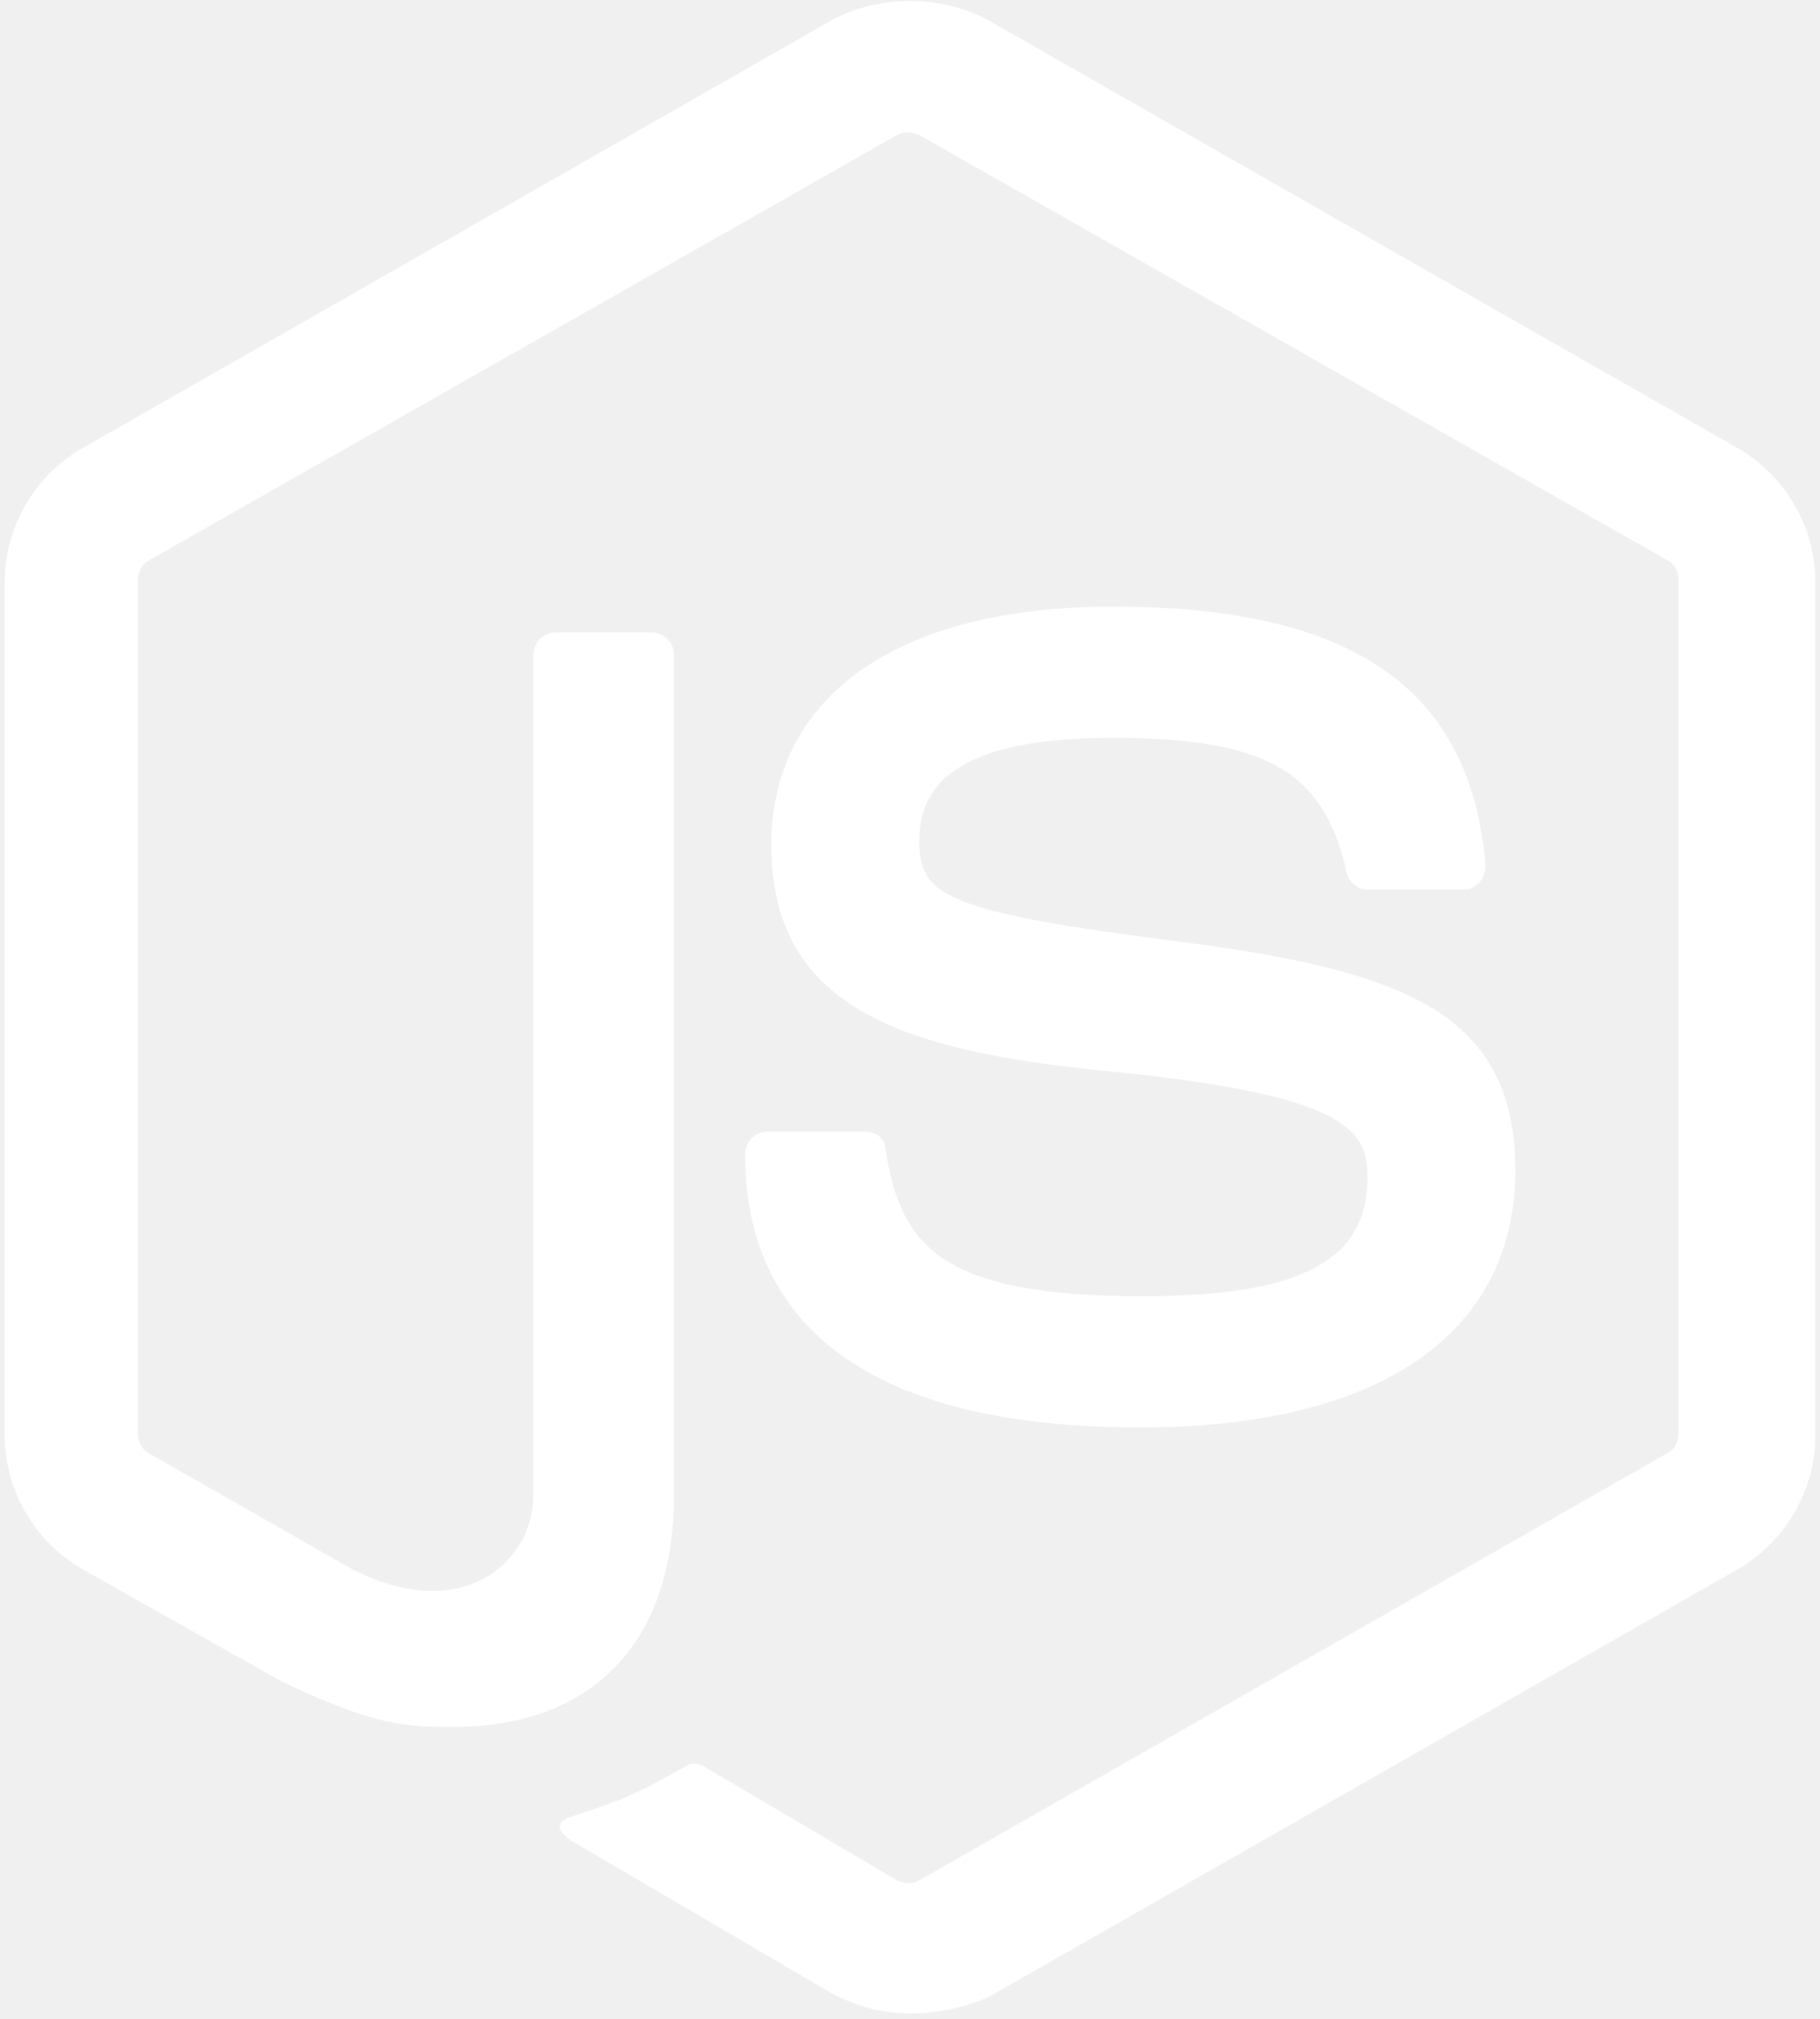
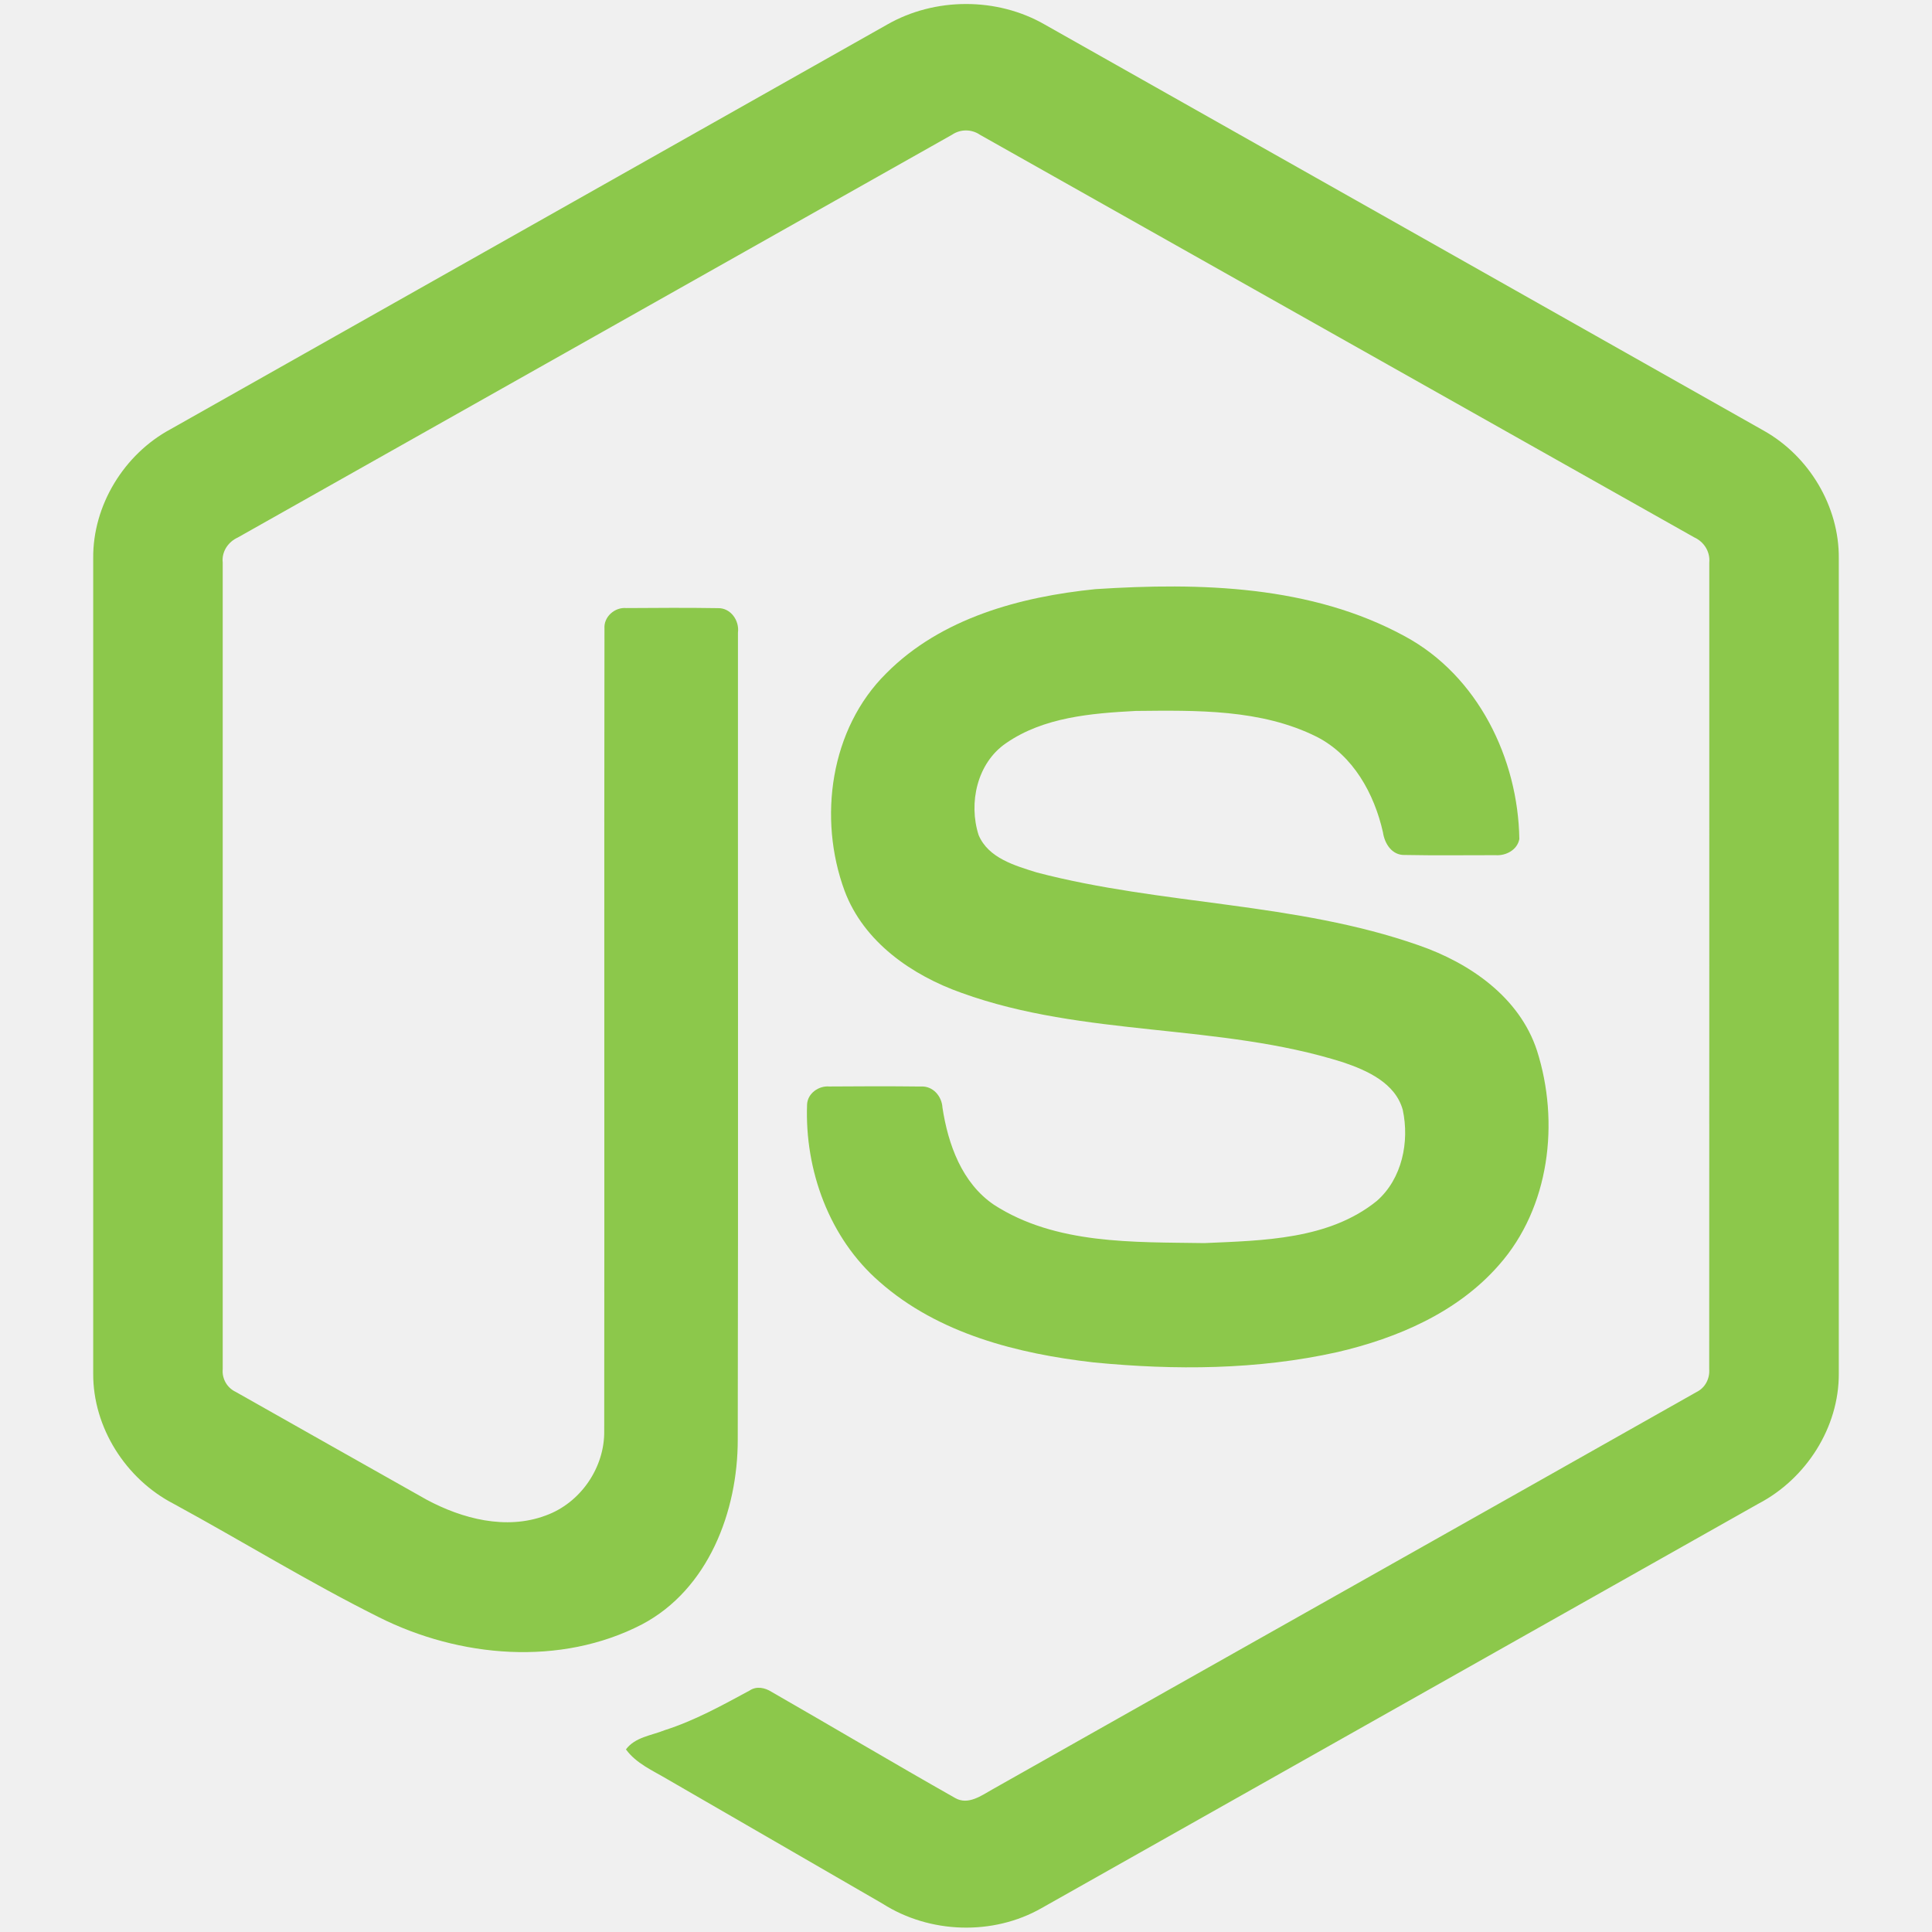
- <svg xmlns="http://www.w3.org/2000/svg" width="274" height="304" viewBox="0 0 274 304" fill="none">
-   <path d="M137.048 303.164C132.808 303.164 128.856 302.051 125.192 300.097L87.642 278.101C81.996 275.034 84.819 273.921 86.513 273.364C94.14 270.853 95.546 270.297 103.45 265.843C104.302 265.286 105.432 265.57 106.273 266.126L135.067 283.112C136.196 283.668 137.613 283.668 138.454 283.112L251.093 218.805C252.222 218.249 252.787 217.135 252.787 215.738V87.43C252.787 86.033 252.222 84.92 251.093 84.363L138.465 20.34C137.336 19.784 135.919 19.784 135.077 20.34L22.439 84.373C21.309 84.93 20.745 86.327 20.745 87.441V215.77C20.745 216.883 21.309 218.28 22.439 218.837L53.214 236.379C69.874 244.73 80.313 234.982 80.313 225.244V98.564C80.313 96.894 81.73 95.224 83.701 95.224H98.103C99.796 95.224 101.49 96.621 101.49 98.564V225.223C101.49 247.219 89.347 260.024 68.18 260.024C61.682 260.024 56.601 260.024 42.209 253.059L12.564 236.358C5.214 232.188 0.697 224.394 0.697 216.043V87.714C0.697 79.363 5.214 71.569 12.553 67.388L125.192 3.082C132.254 -0.815 141.852 -0.815 148.904 3.082L261.543 67.388C268.882 71.569 273.399 79.363 273.399 87.714V216.043C273.399 224.394 268.882 232.188 261.543 236.368L148.904 300.675C145.24 302.334 141 303.164 137.048 303.164ZM171.775 214.929C122.369 214.929 112.207 192.661 112.207 173.732C112.207 172.062 113.623 170.392 115.594 170.392H130.273C131.967 170.392 133.384 171.505 133.384 173.175C135.642 187.934 142.14 195.171 172.063 195.171C195.775 195.171 205.937 189.877 205.937 177.356C205.937 170.119 203.114 164.825 166.129 161.211C135.354 158.144 116.159 151.463 116.159 127.251C116.159 104.699 135.354 91.338 167.535 91.338C203.668 91.338 221.458 103.586 223.716 130.308C223.716 131.148 223.428 131.978 222.864 132.819C222.299 133.375 221.447 133.932 220.606 133.932H205.927C204.51 133.932 203.104 132.819 202.816 131.421C199.429 116.106 190.672 111.096 167.525 111.096C141.554 111.096 138.443 120.003 138.443 126.684C138.443 134.762 142.119 137.262 177.122 141.716C211.849 146.169 228.222 152.577 228.222 176.516C227.945 201.001 207.62 214.929 171.775 214.929Z" fill="white" />
+ <svg xmlns="http://www.w3.org/2000/svg" width="800px" height="800px" viewBox="-13 0 282 282" preserveAspectRatio="xMinYMin meet">
+   <g fill="#8CC84B">
+     <path d="M116.504 3.58c6.962-3.985 16.03-4.003 22.986 0 34.995 19.774 70.001 39.517 104.99 59.303 6.581 3.707 10.983 11.031 10.916 18.614v118.968c.049 7.897-4.788 15.396-11.731 19.019-34.88 19.665-69.742 39.354-104.616 59.019-7.106 4.063-16.356 3.75-23.24-.646-10.457-6.062-20.932-12.094-31.39-18.15-2.137-1.274-4.546-2.288-6.055-4.36 1.334-1.798 3.719-2.022 5.657-2.807 4.365-1.388 8.374-3.616 12.384-5.778 1.014-.694 2.252-.428 3.224.193 8.942 5.127 17.805 10.403 26.777 15.481 1.914 1.105 3.852-.362 5.488-1.274 34.228-19.345 68.498-38.617 102.72-57.968 1.268-.61 1.969-1.956 1.866-3.345.024-39.245.006-78.497.012-117.742.145-1.576-.767-3.025-2.192-3.67-34.759-19.575-69.5-39.18-104.253-58.76a3.621 3.621 0 0 0-4.094-.006C91.2 39.257 56.465 58.88 21.712 78.454c-1.42.646-2.373 2.071-2.204 3.653.006 39.245 0 78.497 0 117.748a3.329 3.329 0 0 0 1.89 3.303c9.274 5.259 18.56 10.481 27.84 15.722 5.228 2.814 11.647 4.486 17.407 2.33 5.083-1.823 8.646-7.01 8.549-12.407.048-39.016-.024-78.038.036-117.048-.127-1.732 1.516-3.163 3.2-3 4.456-.03 8.918-.06 13.374.012 1.86-.042 3.14 1.823 2.91 3.568-.018 39.263.048 78.527-.03 117.79.012 10.464-4.287 21.85-13.966 26.97-11.924 6.177-26.662 4.867-38.442-1.056-10.198-5.09-19.93-11.097-29.947-16.55C5.368 215.886.555 208.357.604 200.466V81.497c-.073-7.74 4.504-15.197 11.29-18.85C46.768 42.966 81.636 23.27 116.504 3.58z" />
+     <path d="M146.928 85.99c15.21-.979 31.493-.58 45.18 6.913 10.597 5.742 16.472 17.793 16.659 29.566-.296 1.588-1.956 2.464-3.472 2.355-4.413-.006-8.827.06-13.24-.03-1.872.072-2.96-1.654-3.195-3.309-1.268-5.633-4.34-11.212-9.642-13.929-8.139-4.075-17.576-3.87-26.451-3.785-6.479.344-13.446.905-18.935 4.715-4.214 2.886-5.494 8.712-3.99 13.404 1.418 3.369 5.307 4.456 8.489 5.458 18.33 4.794 37.754 4.317 55.734 10.626 7.444 2.572 14.726 7.572 17.274 15.366 3.333 10.446 1.872 22.932-5.56 31.318-6.027 6.901-14.805 10.657-23.56 12.697-11.647 2.597-23.734 2.663-35.562 1.51-11.122-1.268-22.696-4.19-31.282-11.768-7.342-6.375-10.928-16.308-10.572-25.895.085-1.619 1.697-2.748 3.248-2.615 4.444-.036 8.888-.048 13.332.006 1.775-.127 3.091 1.407 3.182 3.08.82 5.367 2.837 11 7.517 14.182 9.032 5.827 20.365 5.428 30.707 5.591 8.568-.38 18.186-.495 25.178-6.158 3.689-3.23 4.782-8.634 3.785-13.283-1.08-3.925-5.186-5.754-8.712-6.95-18.095-5.724-37.736-3.647-55.656-10.12-7.275-2.571-14.31-7.432-17.105-14.906-3.9-10.578-2.113-23.662 6.098-31.765 8.006-8.06 19.563-11.164 30.551-12.275z" />
+   </g>
</svg>
